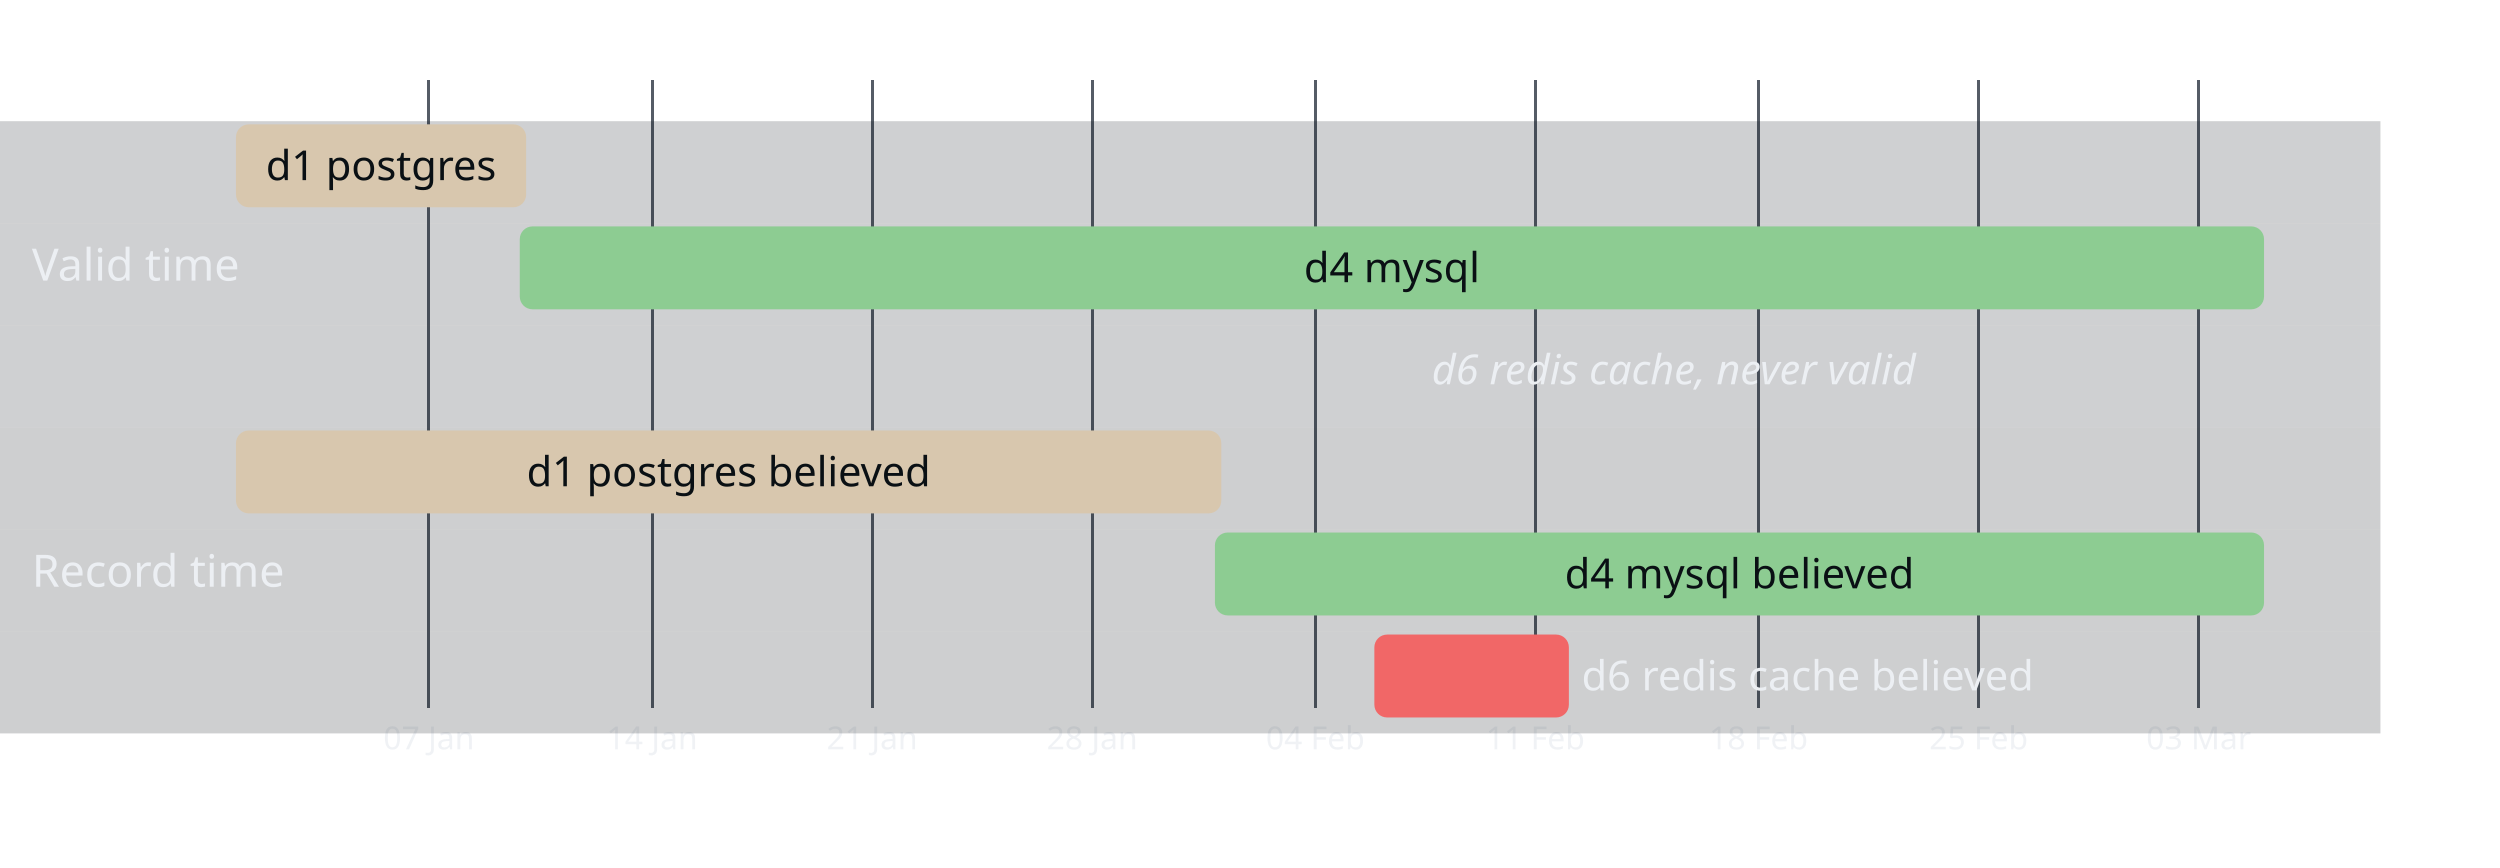
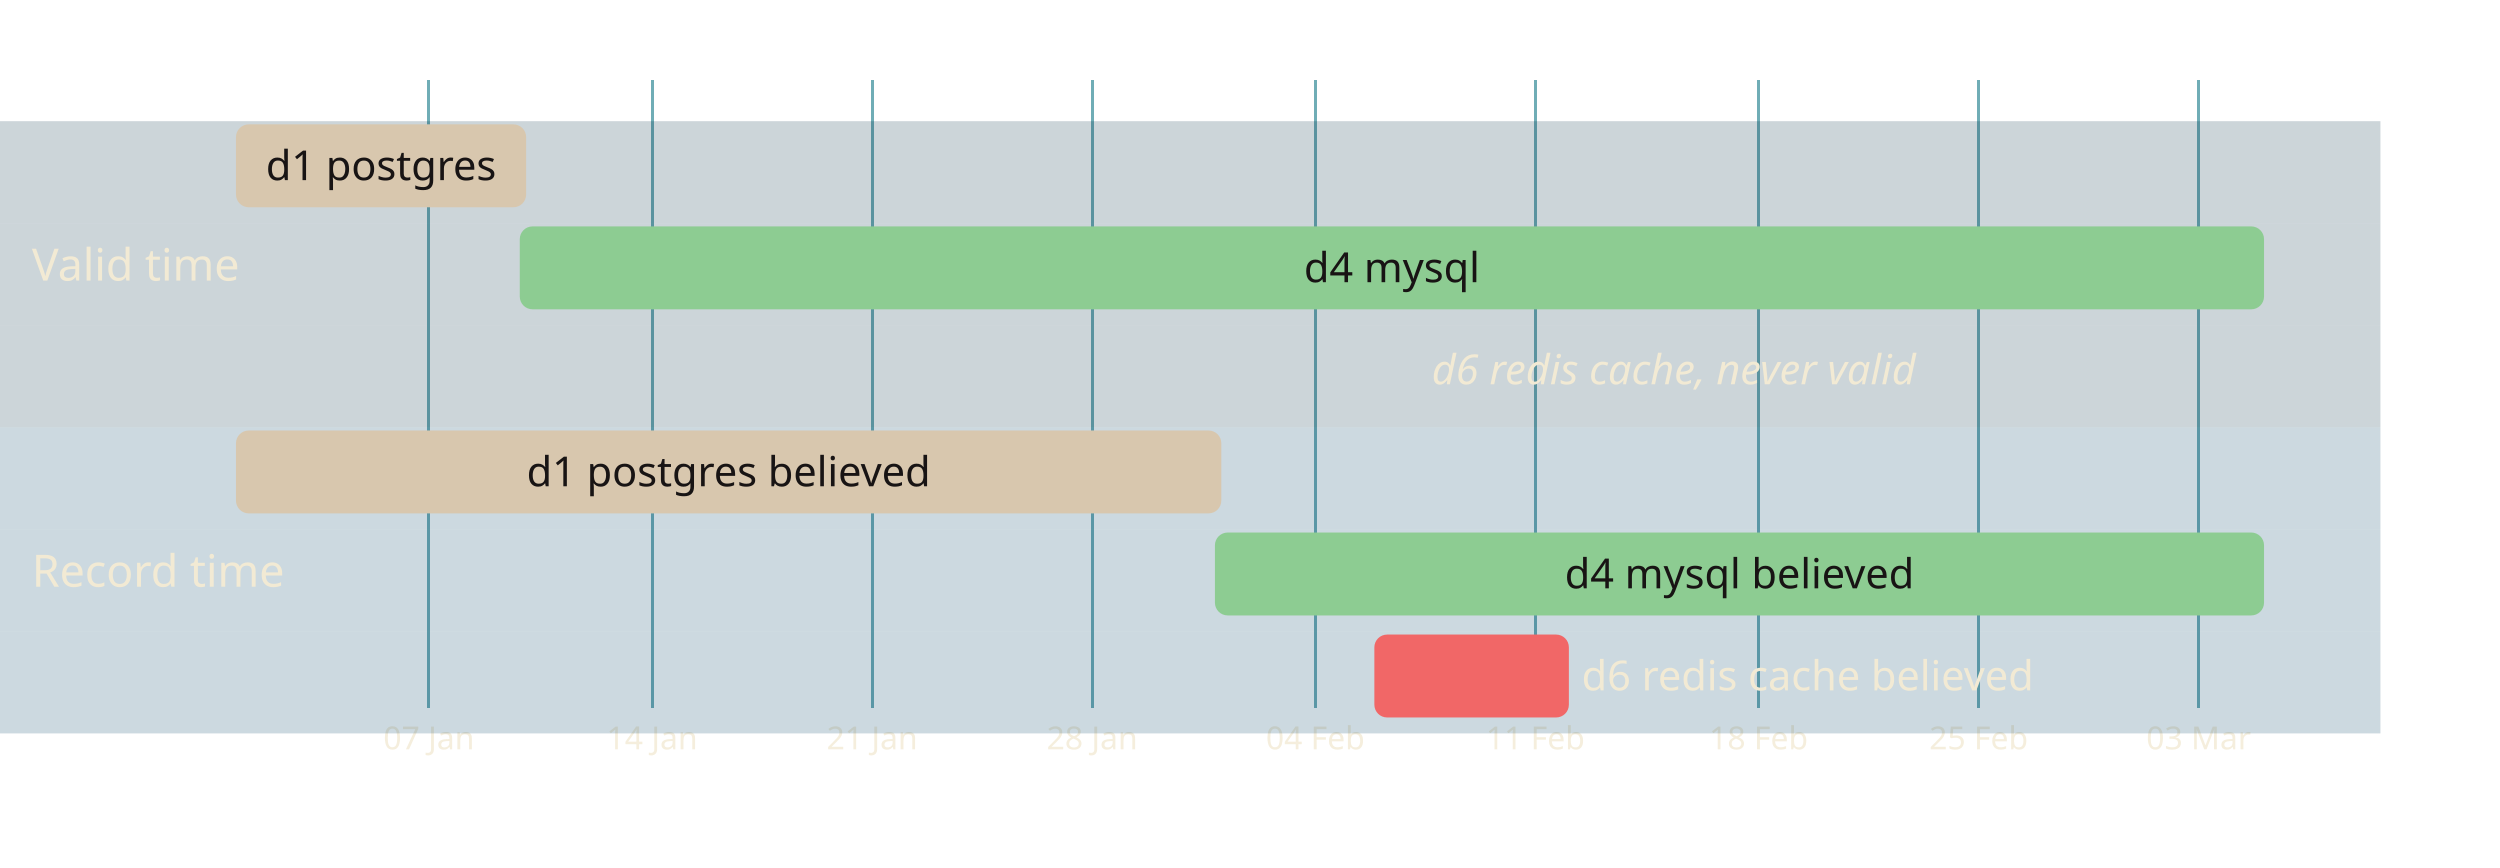
<svg xmlns="http://www.w3.org/2000/svg" id="d-bitemporal-decisions-2-dark" width="100%" viewBox="0 0 784 272" style="max-width: 784px;" role="graphics-document document" aria-roledescription="gantt" aria-labelledby="chart-title-d-bitemporal-decisions-2-dark">
-   <style>#d-bitemporal-decisions-2-dark{font-family:"Public Sans",system-ui,sans-serif;font-size:14px;fill:#ECEFF3;}@keyframes edge-animation-frame{from{stroke-dashoffset:0;}}@keyframes dash{to{stroke-dashoffset:0;}}#d-bitemporal-decisions-2-dark .edge-animation-slow{stroke-dasharray:9,5!important;stroke-dashoffset:900;animation:dash 50s linear infinite;stroke-linecap:round;}#d-bitemporal-decisions-2-dark .edge-animation-fast{stroke-dasharray:9,5!important;stroke-dashoffset:900;animation:dash 20s linear infinite;stroke-linecap:round;}#d-bitemporal-decisions-2-dark .error-icon{fill:#11161C;}#d-bitemporal-decisions-2-dark .error-text{fill:#eee9e3;stroke:#eee9e3;}#d-bitemporal-decisions-2-dark .edge-thickness-normal{stroke-width:1px;}#d-bitemporal-decisions-2-dark .edge-thickness-thick{stroke-width:3.5px;}#d-bitemporal-decisions-2-dark .edge-pattern-solid{stroke-dasharray:0;}#d-bitemporal-decisions-2-dark .edge-thickness-invisible{stroke-width:0;fill:none;}#d-bitemporal-decisions-2-dark .edge-pattern-dashed{stroke-dasharray:3;}#d-bitemporal-decisions-2-dark .edge-pattern-dotted{stroke-dasharray:2;}#d-bitemporal-decisions-2-dark .marker{fill:#9AA8B4;stroke:#9AA8B4;}#d-bitemporal-decisions-2-dark .marker.cross{stroke:#9AA8B4;}#d-bitemporal-decisions-2-dark svg{font-family:"Public Sans",system-ui,sans-serif;font-size:14px;}#d-bitemporal-decisions-2-dark p{margin:0;}#d-bitemporal-decisions-2-dark .mermaid-main-font{font-family:"Public Sans",system-ui,sans-serif;}#d-bitemporal-decisions-2-dark .exclude-range{fill:#eeeeee;}#d-bitemporal-decisions-2-dark .section{stroke:none;opacity:0.2;}#d-bitemporal-decisions-2-dark .section0{fill:#11161C;}#d-bitemporal-decisions-2-dark .section2{fill:#11161C;}#d-bitemporal-decisions-2-dark .section1,#d-bitemporal-decisions-2-dark .section3{fill:#0B0E12;opacity:0.2;}#d-bitemporal-decisions-2-dark .sectionTitle0{fill:#ECEFF3;}#d-bitemporal-decisions-2-dark .sectionTitle1{fill:#ECEFF3;}#d-bitemporal-decisions-2-dark .sectionTitle2{fill:#ECEFF3;}#d-bitemporal-decisions-2-dark .sectionTitle3{fill:#ECEFF3;}#d-bitemporal-decisions-2-dark .sectionTitle{text-anchor:start;font-family:"Public Sans",system-ui,sans-serif;}#d-bitemporal-decisions-2-dark .grid .tick{stroke:#2A3340;opacity:0.8;shape-rendering:crispEdges;}#d-bitemporal-decisions-2-dark .grid .tick text{font-family:"Public Sans",system-ui,sans-serif;fill:#ECEFF3;}#d-bitemporal-decisions-2-dark .grid path{stroke-width:0;}#d-bitemporal-decisions-2-dark .today{fill:none;stroke:red;stroke-width:2px;}#d-bitemporal-decisions-2-dark .task{stroke-width:2;}#d-bitemporal-decisions-2-dark .taskText{text-anchor:middle;font-family:"Public Sans",system-ui,sans-serif;}#d-bitemporal-decisions-2-dark .taskTextOutsideRight{fill:#0A1014;text-anchor:start;font-family:"Public Sans",system-ui,sans-serif;}#d-bitemporal-decisions-2-dark .taskTextOutsideLeft{fill:#0A1014;text-anchor:end;}#d-bitemporal-decisions-2-dark .task.clickable{cursor:pointer;}#d-bitemporal-decisions-2-dark .taskText.clickable{cursor:pointer;fill:#0A1014!important;font-weight:bold;}#d-bitemporal-decisions-2-dark .taskTextOutsideLeft.clickable{cursor:pointer;fill:#0A1014!important;font-weight:bold;}#d-bitemporal-decisions-2-dark .taskTextOutsideRight.clickable{cursor:pointer;fill:#0A1014!important;font-weight:bold;}#d-bitemporal-decisions-2-dark .taskText0,#d-bitemporal-decisions-2-dark .taskText1,#d-bitemporal-decisions-2-dark .taskText2,#d-bitemporal-decisions-2-dark .taskText3{fill:#0A1014;}#d-bitemporal-decisions-2-dark .task0,#d-bitemporal-decisions-2-dark .task1,#d-bitemporal-decisions-2-dark .task2,#d-bitemporal-decisions-2-dark .task3{fill:#4D8DDA;stroke:#4D8DDA;}#d-bitemporal-decisions-2-dark .taskTextOutside0,#d-bitemporal-decisions-2-dark .taskTextOutside2{fill:#ECEFF3;}#d-bitemporal-decisions-2-dark .taskTextOutside1,#d-bitemporal-decisions-2-dark .taskTextOutside3{fill:#ECEFF3;}#d-bitemporal-decisions-2-dark .active0,#d-bitemporal-decisions-2-dark .active1,#d-bitemporal-decisions-2-dark .active2,#d-bitemporal-decisions-2-dark .active3{fill:#8DCC92;stroke:#8DCC92;}#d-bitemporal-decisions-2-dark .activeText0,#d-bitemporal-decisions-2-dark .activeText1,#d-bitemporal-decisions-2-dark .activeText2,#d-bitemporal-decisions-2-dark .activeText3{fill:#0A1014!important;}#d-bitemporal-decisions-2-dark .done0,#d-bitemporal-decisions-2-dark .done1,#d-bitemporal-decisions-2-dark .done2,#d-bitemporal-decisions-2-dark .done3{stroke:#D8C7AE;fill:#D8C7AE;stroke-width:2;}#d-bitemporal-decisions-2-dark .doneText0,#d-bitemporal-decisions-2-dark .doneText1,#d-bitemporal-decisions-2-dark .doneText2,#d-bitemporal-decisions-2-dark .doneText3{fill:#0A1014!important;}#d-bitemporal-decisions-2-dark .doneText0.taskTextOutsideLeft,#d-bitemporal-decisions-2-dark .doneText0.taskTextOutsideRight,#d-bitemporal-decisions-2-dark .doneText1.taskTextOutsideLeft,#d-bitemporal-decisions-2-dark .doneText1.taskTextOutsideRight,#d-bitemporal-decisions-2-dark .doneText2.taskTextOutsideLeft,#d-bitemporal-decisions-2-dark .doneText2.taskTextOutsideRight,#d-bitemporal-decisions-2-dark .doneText3.taskTextOutsideLeft,#d-bitemporal-decisions-2-dark .doneText3.taskTextOutsideRight{fill:#ECEFF3!important;}#d-bitemporal-decisions-2-dark .crit0,#d-bitemporal-decisions-2-dark .crit1,#d-bitemporal-decisions-2-dark .crit2,#d-bitemporal-decisions-2-dark .crit3{stroke:#F16767;fill:#F16767;stroke-width:2;}#d-bitemporal-decisions-2-dark .activeCrit0,#d-bitemporal-decisions-2-dark .activeCrit1,#d-bitemporal-decisions-2-dark .activeCrit2,#d-bitemporal-decisions-2-dark .activeCrit3{stroke:#F16767;fill:#8DCC92;stroke-width:2;}#d-bitemporal-decisions-2-dark .doneCrit0,#d-bitemporal-decisions-2-dark .doneCrit1,#d-bitemporal-decisions-2-dark .doneCrit2,#d-bitemporal-decisions-2-dark .doneCrit3{stroke:#F16767;fill:#D8C7AE;stroke-width:2;cursor:pointer;shape-rendering:crispEdges;}#d-bitemporal-decisions-2-dark .milestone{transform:rotate(45deg) scale(0.8,0.8);}#d-bitemporal-decisions-2-dark .milestoneText{font-style:italic;}#d-bitemporal-decisions-2-dark .doneCritText0,#d-bitemporal-decisions-2-dark .doneCritText1,#d-bitemporal-decisions-2-dark .doneCritText2,#d-bitemporal-decisions-2-dark .doneCritText3{fill:#0A1014!important;}#d-bitemporal-decisions-2-dark .doneCritText0.taskTextOutsideLeft,#d-bitemporal-decisions-2-dark .doneCritText0.taskTextOutsideRight,#d-bitemporal-decisions-2-dark .doneCritText1.taskTextOutsideLeft,#d-bitemporal-decisions-2-dark .doneCritText1.taskTextOutsideRight,#d-bitemporal-decisions-2-dark .doneCritText2.taskTextOutsideLeft,#d-bitemporal-decisions-2-dark .doneCritText2.taskTextOutsideRight,#d-bitemporal-decisions-2-dark .doneCritText3.taskTextOutsideLeft,#d-bitemporal-decisions-2-dark .doneCritText3.taskTextOutsideRight{fill:#ECEFF3!important;}#d-bitemporal-decisions-2-dark .vert{stroke:navy;}#d-bitemporal-decisions-2-dark .vertText{font-size:15px;text-anchor:middle;fill:navy!important;}#d-bitemporal-decisions-2-dark .activeCritText0,#d-bitemporal-decisions-2-dark .activeCritText1,#d-bitemporal-decisions-2-dark .activeCritText2,#d-bitemporal-decisions-2-dark .activeCritText3{fill:#0A1014!important;}#d-bitemporal-decisions-2-dark .titleText{text-anchor:middle;font-size:18px;fill:#ECEFF3;font-family:"Public Sans",system-ui,sans-serif;}#d-bitemporal-decisions-2-dark .node .neo-node{stroke:#2A3340;}#d-bitemporal-decisions-2-dark [data-look="neo"].node rect,#d-bitemporal-decisions-2-dark [data-look="neo"].cluster rect,#d-bitemporal-decisions-2-dark [data-look="neo"].node polygon{stroke:#2A3340;filter:drop-shadow( 1px 2px 2px rgba(185,185,185,1));}#d-bitemporal-decisions-2-dark [data-look="neo"].swimlane.cluster rect{filter:none;}#d-bitemporal-decisions-2-dark [data-look="neo"].node path{stroke:#2A3340;stroke-width:1px;}#d-bitemporal-decisions-2-dark [data-look="neo"].node .outer-path{filter:drop-shadow( 1px 2px 2px rgba(185,185,185,1));}#d-bitemporal-decisions-2-dark [data-look="neo"].node .neo-line path{stroke:#2A3340;filter:none;}#d-bitemporal-decisions-2-dark [data-look="neo"].node circle{stroke:#2A3340;filter:drop-shadow( 1px 2px 2px rgba(185,185,185,1));}#d-bitemporal-decisions-2-dark [data-look="neo"].node circle .state-start{fill:#000000;}#d-bitemporal-decisions-2-dark [data-look="neo"].icon-shape .icon{fill:#2A3340;filter:drop-shadow( 1px 2px 2px rgba(185,185,185,1));}#d-bitemporal-decisions-2-dark [data-look="neo"].icon-shape .icon-neo path{stroke:#2A3340;filter:drop-shadow( 1px 2px 2px rgba(185,185,185,1));}#d-bitemporal-decisions-2-dark :root{--mermaid-font-family:"Public Sans",system-ui,sans-serif;}</style>
+   <style>#d-bitemporal-decisions-2-dark{font-family:"Public Sans",system-ui,sans-serif;font-size:14px;fill:#F2EAD4;}@keyframes edge-animation-frame{from{stroke-dashoffset:0;}}@keyframes dash{to{stroke-dashoffset:0;}}#d-bitemporal-decisions-2-dark .edge-animation-slow{stroke-dasharray:9,5!important;stroke-dashoffset:900;animation:dash 50s linear infinite;stroke-linecap:round;}#d-bitemporal-decisions-2-dark .edge-animation-fast{stroke-dasharray:9,5!important;stroke-dashoffset:900;animation:dash 20s linear infinite;stroke-linecap:round;}#d-bitemporal-decisions-2-dark .error-icon{fill:#014063;}#d-bitemporal-decisions-2-dark .error-text{fill:#febf9c;stroke:#febf9c;}#d-bitemporal-decisions-2-dark .edge-thickness-normal{stroke-width:1px;}#d-bitemporal-decisions-2-dark .edge-thickness-thick{stroke-width:3.5px;}#d-bitemporal-decisions-2-dark .edge-pattern-solid{stroke-dasharray:0;}#d-bitemporal-decisions-2-dark .edge-thickness-invisible{stroke-width:0;fill:none;}#d-bitemporal-decisions-2-dark .edge-pattern-dashed{stroke-dasharray:3;}#d-bitemporal-decisions-2-dark .edge-pattern-dotted{stroke-dasharray:2;}#d-bitemporal-decisions-2-dark .marker{fill:#8FE3E8;stroke:#8FE3E8;}#d-bitemporal-decisions-2-dark .marker.cross{stroke:#8FE3E8;}#d-bitemporal-decisions-2-dark svg{font-family:"Public Sans",system-ui,sans-serif;font-size:14px;}#d-bitemporal-decisions-2-dark p{margin:0;}#d-bitemporal-decisions-2-dark .mermaid-main-font{font-family:"Public Sans",system-ui,sans-serif;}#d-bitemporal-decisions-2-dark .exclude-range{fill:#eeeeee;}#d-bitemporal-decisions-2-dark .section{stroke:none;opacity:0.2;}#d-bitemporal-decisions-2-dark .section0{fill:#002B43;}#d-bitemporal-decisions-2-dark .section2{fill:#002B43;}#d-bitemporal-decisions-2-dark .section1,#d-bitemporal-decisions-2-dark .section3{fill:#014063;opacity:0.2;}#d-bitemporal-decisions-2-dark .sectionTitle0{fill:#F2EAD4;}#d-bitemporal-decisions-2-dark .sectionTitle1{fill:#F2EAD4;}#d-bitemporal-decisions-2-dark .sectionTitle2{fill:#F2EAD4;}#d-bitemporal-decisions-2-dark .sectionTitle3{fill:#F2EAD4;}#d-bitemporal-decisions-2-dark .sectionTitle{text-anchor:start;font-family:"Public Sans",system-ui,sans-serif;}#d-bitemporal-decisions-2-dark .grid .tick{stroke:#4C99A4;opacity:0.8;shape-rendering:crispEdges;}#d-bitemporal-decisions-2-dark .grid .tick text{font-family:"Public Sans",system-ui,sans-serif;fill:#F2EAD4;}#d-bitemporal-decisions-2-dark .grid path{stroke-width:0;}#d-bitemporal-decisions-2-dark .today{fill:none;stroke:red;stroke-width:2px;}#d-bitemporal-decisions-2-dark .task{stroke-width:2;}#d-bitemporal-decisions-2-dark .taskText{text-anchor:middle;font-family:"Public Sans",system-ui,sans-serif;}#d-bitemporal-decisions-2-dark .taskTextOutsideRight{fill:#181414;text-anchor:start;font-family:"Public Sans",system-ui,sans-serif;}#d-bitemporal-decisions-2-dark .taskTextOutsideLeft{fill:#181414;text-anchor:end;}#d-bitemporal-decisions-2-dark .task.clickable{cursor:pointer;}#d-bitemporal-decisions-2-dark .taskText.clickable{cursor:pointer;fill:#181414!important;font-weight:bold;}#d-bitemporal-decisions-2-dark .taskTextOutsideLeft.clickable{cursor:pointer;fill:#181414!important;font-weight:bold;}#d-bitemporal-decisions-2-dark .taskTextOutsideRight.clickable{cursor:pointer;fill:#181414!important;font-weight:bold;}#d-bitemporal-decisions-2-dark .taskText0,#d-bitemporal-decisions-2-dark .taskText1,#d-bitemporal-decisions-2-dark .taskText2,#d-bitemporal-decisions-2-dark .taskText3{fill:#181414;}#d-bitemporal-decisions-2-dark .task0,#d-bitemporal-decisions-2-dark .task1,#d-bitemporal-decisions-2-dark .task2,#d-bitemporal-decisions-2-dark .task3{fill:#4D8DDA;stroke:#4D8DDA;}#d-bitemporal-decisions-2-dark .taskTextOutside0,#d-bitemporal-decisions-2-dark .taskTextOutside2{fill:#F2EAD4;}#d-bitemporal-decisions-2-dark .taskTextOutside1,#d-bitemporal-decisions-2-dark .taskTextOutside3{fill:#F2EAD4;}#d-bitemporal-decisions-2-dark .active0,#d-bitemporal-decisions-2-dark .active1,#d-bitemporal-decisions-2-dark .active2,#d-bitemporal-decisions-2-dark .active3{fill:#8DCC92;stroke:#8DCC92;}#d-bitemporal-decisions-2-dark .activeText0,#d-bitemporal-decisions-2-dark .activeText1,#d-bitemporal-decisions-2-dark .activeText2,#d-bitemporal-decisions-2-dark .activeText3{fill:#181414!important;}#d-bitemporal-decisions-2-dark .done0,#d-bitemporal-decisions-2-dark .done1,#d-bitemporal-decisions-2-dark .done2,#d-bitemporal-decisions-2-dark .done3{stroke:#D8C7AE;fill:#D8C7AE;stroke-width:2;}#d-bitemporal-decisions-2-dark .doneText0,#d-bitemporal-decisions-2-dark .doneText1,#d-bitemporal-decisions-2-dark .doneText2,#d-bitemporal-decisions-2-dark .doneText3{fill:#181414!important;}#d-bitemporal-decisions-2-dark .doneText0.taskTextOutsideLeft,#d-bitemporal-decisions-2-dark .doneText0.taskTextOutsideRight,#d-bitemporal-decisions-2-dark .doneText1.taskTextOutsideLeft,#d-bitemporal-decisions-2-dark .doneText1.taskTextOutsideRight,#d-bitemporal-decisions-2-dark .doneText2.taskTextOutsideLeft,#d-bitemporal-decisions-2-dark .doneText2.taskTextOutsideRight,#d-bitemporal-decisions-2-dark .doneText3.taskTextOutsideLeft,#d-bitemporal-decisions-2-dark .doneText3.taskTextOutsideRight{fill:#F2EAD4!important;}#d-bitemporal-decisions-2-dark .crit0,#d-bitemporal-decisions-2-dark .crit1,#d-bitemporal-decisions-2-dark .crit2,#d-bitemporal-decisions-2-dark .crit3{stroke:#F16767;fill:#F16767;stroke-width:2;}#d-bitemporal-decisions-2-dark .activeCrit0,#d-bitemporal-decisions-2-dark .activeCrit1,#d-bitemporal-decisions-2-dark .activeCrit2,#d-bitemporal-decisions-2-dark .activeCrit3{stroke:#F16767;fill:#8DCC92;stroke-width:2;}#d-bitemporal-decisions-2-dark .doneCrit0,#d-bitemporal-decisions-2-dark .doneCrit1,#d-bitemporal-decisions-2-dark .doneCrit2,#d-bitemporal-decisions-2-dark .doneCrit3{stroke:#F16767;fill:#D8C7AE;stroke-width:2;cursor:pointer;shape-rendering:crispEdges;}#d-bitemporal-decisions-2-dark .milestone{transform:rotate(45deg) scale(0.8,0.8);}#d-bitemporal-decisions-2-dark .milestoneText{font-style:italic;}#d-bitemporal-decisions-2-dark .doneCritText0,#d-bitemporal-decisions-2-dark .doneCritText1,#d-bitemporal-decisions-2-dark .doneCritText2,#d-bitemporal-decisions-2-dark .doneCritText3{fill:#181414!important;}#d-bitemporal-decisions-2-dark .doneCritText0.taskTextOutsideLeft,#d-bitemporal-decisions-2-dark .doneCritText0.taskTextOutsideRight,#d-bitemporal-decisions-2-dark .doneCritText1.taskTextOutsideLeft,#d-bitemporal-decisions-2-dark .doneCritText1.taskTextOutsideRight,#d-bitemporal-decisions-2-dark .doneCritText2.taskTextOutsideLeft,#d-bitemporal-decisions-2-dark .doneCritText2.taskTextOutsideRight,#d-bitemporal-decisions-2-dark .doneCritText3.taskTextOutsideLeft,#d-bitemporal-decisions-2-dark .doneCritText3.taskTextOutsideRight{fill:#F2EAD4!important;}#d-bitemporal-decisions-2-dark .vert{stroke:navy;}#d-bitemporal-decisions-2-dark .vertText{font-size:15px;text-anchor:middle;fill:navy!important;}#d-bitemporal-decisions-2-dark .activeCritText0,#d-bitemporal-decisions-2-dark .activeCritText1,#d-bitemporal-decisions-2-dark .activeCritText2,#d-bitemporal-decisions-2-dark .activeCritText3{fill:#181414!important;}#d-bitemporal-decisions-2-dark .titleText{text-anchor:middle;font-size:18px;fill:#F2EAD4;font-family:"Public Sans",system-ui,sans-serif;}#d-bitemporal-decisions-2-dark .node .neo-node{stroke:#4C99A4;}#d-bitemporal-decisions-2-dark [data-look="neo"].node rect,#d-bitemporal-decisions-2-dark [data-look="neo"].cluster rect,#d-bitemporal-decisions-2-dark [data-look="neo"].node polygon{stroke:#4C99A4;filter:drop-shadow( 1px 2px 2px rgba(185,185,185,1));}#d-bitemporal-decisions-2-dark [data-look="neo"].swimlane.cluster rect{filter:none;}#d-bitemporal-decisions-2-dark [data-look="neo"].node path{stroke:#4C99A4;stroke-width:1px;}#d-bitemporal-decisions-2-dark [data-look="neo"].node .outer-path{filter:drop-shadow( 1px 2px 2px rgba(185,185,185,1));}#d-bitemporal-decisions-2-dark [data-look="neo"].node .neo-line path{stroke:#4C99A4;filter:none;}#d-bitemporal-decisions-2-dark [data-look="neo"].node circle{stroke:#4C99A4;filter:drop-shadow( 1px 2px 2px rgba(185,185,185,1));}#d-bitemporal-decisions-2-dark [data-look="neo"].node circle .state-start{fill:#000000;}#d-bitemporal-decisions-2-dark [data-look="neo"].icon-shape .icon{fill:#4C99A4;filter:drop-shadow( 1px 2px 2px rgba(185,185,185,1));}#d-bitemporal-decisions-2-dark [data-look="neo"].icon-shape .icon-neo path{stroke:#4C99A4;filter:drop-shadow( 1px 2px 2px rgba(185,185,185,1));}#d-bitemporal-decisions-2-dark :root{--mermaid-font-family:"Public Sans",system-ui,sans-serif;}</style>
  <g />
  <g class="grid" transform="translate(75, 222)" fill="none" font-size="10" font-family="sans-serif" text-anchor="middle">
    <path class="domain" stroke="currentColor" d="M0.5,-197V0.5H634.5V-197" />
    <g class="tick" opacity="1" transform="translate(59.5,0)">
-       <line stroke="#2A3340" y2="-197" />
+       <line stroke="#4C99A4" y2="-197" />
      <text fill="#000" y="3" dy="1em" stroke="none" font-size="10" style="text-anchor: middle;">07 Jan</text>
    </g>
    <g class="tick" opacity="1" transform="translate(129.5,0)">
-       <line stroke="#2A3340" y2="-197" />
+       <line stroke="#4C99A4" y2="-197" />
      <text fill="#000" y="3" dy="1em" stroke="none" font-size="10" style="text-anchor: middle;">14 Jan</text>
    </g>
    <g class="tick" opacity="1" transform="translate(198.5,0)">
-       <line stroke="#2A3340" y2="-197" />
+       <line stroke="#4C99A4" y2="-197" />
      <text fill="#000" y="3" dy="1em" stroke="none" font-size="10" style="text-anchor: middle;">21 Jan</text>
    </g>
    <g class="tick" opacity="1" transform="translate(267.5,0)">
-       <line stroke="#2A3340" y2="-197" />
+       <line stroke="#4C99A4" y2="-197" />
      <text fill="#000" y="3" dy="1em" stroke="none" font-size="10" style="text-anchor: middle;">28 Jan</text>
    </g>
    <g class="tick" opacity="1" transform="translate(337.5,0)">
-       <line stroke="#2A3340" y2="-197" />
+       <line stroke="#4C99A4" y2="-197" />
      <text fill="#000" y="3" dy="1em" stroke="none" font-size="10" style="text-anchor: middle;">04 Feb</text>
    </g>
    <g class="tick" opacity="1" transform="translate(406.5,0)">
-       <line stroke="#2A3340" y2="-197" />
+       <line stroke="#4C99A4" y2="-197" />
      <text fill="#000" y="3" dy="1em" stroke="none" font-size="10" style="text-anchor: middle;">11 Feb</text>
    </g>
    <g class="tick" opacity="1" transform="translate(476.5,0)">
-       <line stroke="#2A3340" y2="-197" />
+       <line stroke="#4C99A4" y2="-197" />
      <text fill="#000" y="3" dy="1em" stroke="none" font-size="10" style="text-anchor: middle;">18 Feb</text>
    </g>
    <g class="tick" opacity="1" transform="translate(545.5,0)">
-       <line stroke="#2A3340" y2="-197" />
+       <line stroke="#4C99A4" y2="-197" />
      <text fill="#000" y="3" dy="1em" stroke="none" font-size="10" style="text-anchor: middle;">25 Feb</text>
    </g>
    <g class="tick" opacity="1" transform="translate(614.5,0)">
-       <line stroke="#2A3340" y2="-197" />
+       <line stroke="#4C99A4" y2="-197" />
      <text fill="#000" y="3" dy="1em" stroke="none" font-size="10" style="text-anchor: middle;">03 Mar</text>
    </g>
  </g>
  <g>
    <rect x="0" y="38" width="746.5" height="32" class="section section0" />
    <rect x="0" y="134" width="746.5" height="32" class="section section1" />
    <rect x="0" y="70" width="746.5" height="32" class="section section0" />
    <rect x="0" y="166" width="746.5" height="32" class="section section1" />
    <rect x="0" y="102" width="746.5" height="32" class="section section0" />
    <rect x="0" y="198" width="746.5" height="32" class="section section1" />
  </g>
  <g>
    <rect id="d-bitemporal-decisions-2-dark-v1" rx="3" ry="3" x="75" y="40" width="89" height="24" transform-origin="119.5px 52px" class="task done0" />
    <rect id="d-bitemporal-decisions-2-dark-r1" rx="3" ry="3" x="75" y="136" width="307" height="24" transform-origin="228.5px 148px" class="task done1" />
    <rect id="d-bitemporal-decisions-2-dark-v4" rx="3" ry="3" x="164" y="72" width="545" height="24" transform-origin="436.5px 84px" class="task active0" />
    <rect id="d-bitemporal-decisions-2-dark-r4" rx="3" ry="3" x="382" y="168" width="327" height="24" transform-origin="545.5px 180px" class="task active1" />
    <rect id="d-bitemporal-decisions-2-dark-v6" rx="3" ry="3" x="420" y="104" width="24" height="24" transform-origin="432px 116px" class="task milestone  crit0" />
    <rect id="d-bitemporal-decisions-2-dark-r6" rx="3" ry="3" x="432" y="200" width="59" height="24" transform-origin="461.5px 212px" class="task crit1" />
    <text id="d-bitemporal-decisions-2-dark-v1-text" font-size="13" x="119.5" y="56.5" class="taskText taskText0  doneText0 width-69.859375">d1 postgres </text>
    <text id="d-bitemporal-decisions-2-dark-r1-text" font-size="13" x="228.5" y="152.5" class="taskText taskText1  doneText1 width-123.96875">d1 postgres believed </text>
-     <text id="d-bitemporal-decisions-2-dark-v4-text" font-size="13" x="436.5" y="88.5" class="taskText taskText0 activeText0 width-55.28125">d4 mysql </text>
+     <text id="d-bitemporal-decisions-2-dark-v4-text" font-size="13" x="436.5" y="88.5" class="taskText taskText0 activeText0 width-55.296875">d4 mysql </text>
    <text id="d-bitemporal-decisions-2-dark-r4-text" font-size="13" x="545.5" y="184.5" class="taskText taskText1 activeText1 width-109.4375">d4 mysql believed </text>
-     <text id="d-bitemporal-decisions-2-dark-v6-text" font-size="13" x="449" y="120.5" class="taskTextOutsideRight taskTextOutside0  critText0 milestoneText width-159.265625">d6 redis cache, never valid </text>
-     <text id="d-bitemporal-decisions-2-dark-r6-text" font-size="13" x="496" y="216.5" class="taskTextOutsideRight taskTextOutside1  critText1 width-142">d6 redis cache believed </text>
+     <text id="d-bitemporal-decisions-2-dark-v6-text" font-size="13" x="449" y="120.5" class="taskTextOutsideRight taskTextOutside0  critText0 milestoneText width-159.28125">d6 redis cache, never valid </text>
+     <text id="d-bitemporal-decisions-2-dark-r6-text" font-size="13" x="496" y="216.5" class="taskTextOutsideRight taskTextOutside1  critText1 width-142.015625">d6 redis cache believed </text>
  </g>
  <g>
    <text dy="0em" x="10" y="88" font-size="14" class="sectionTitle sectionTitle0">
      <tspan alignment-baseline="central" x="10">Valid time</tspan>
    </text>
    <text dy="0em" x="10" y="184" font-size="14" class="sectionTitle sectionTitle1">
      <tspan alignment-baseline="central" x="10">Record time</tspan>
    </text>
  </g>
  <text x="392" y="25" class="titleText" />
</svg>
